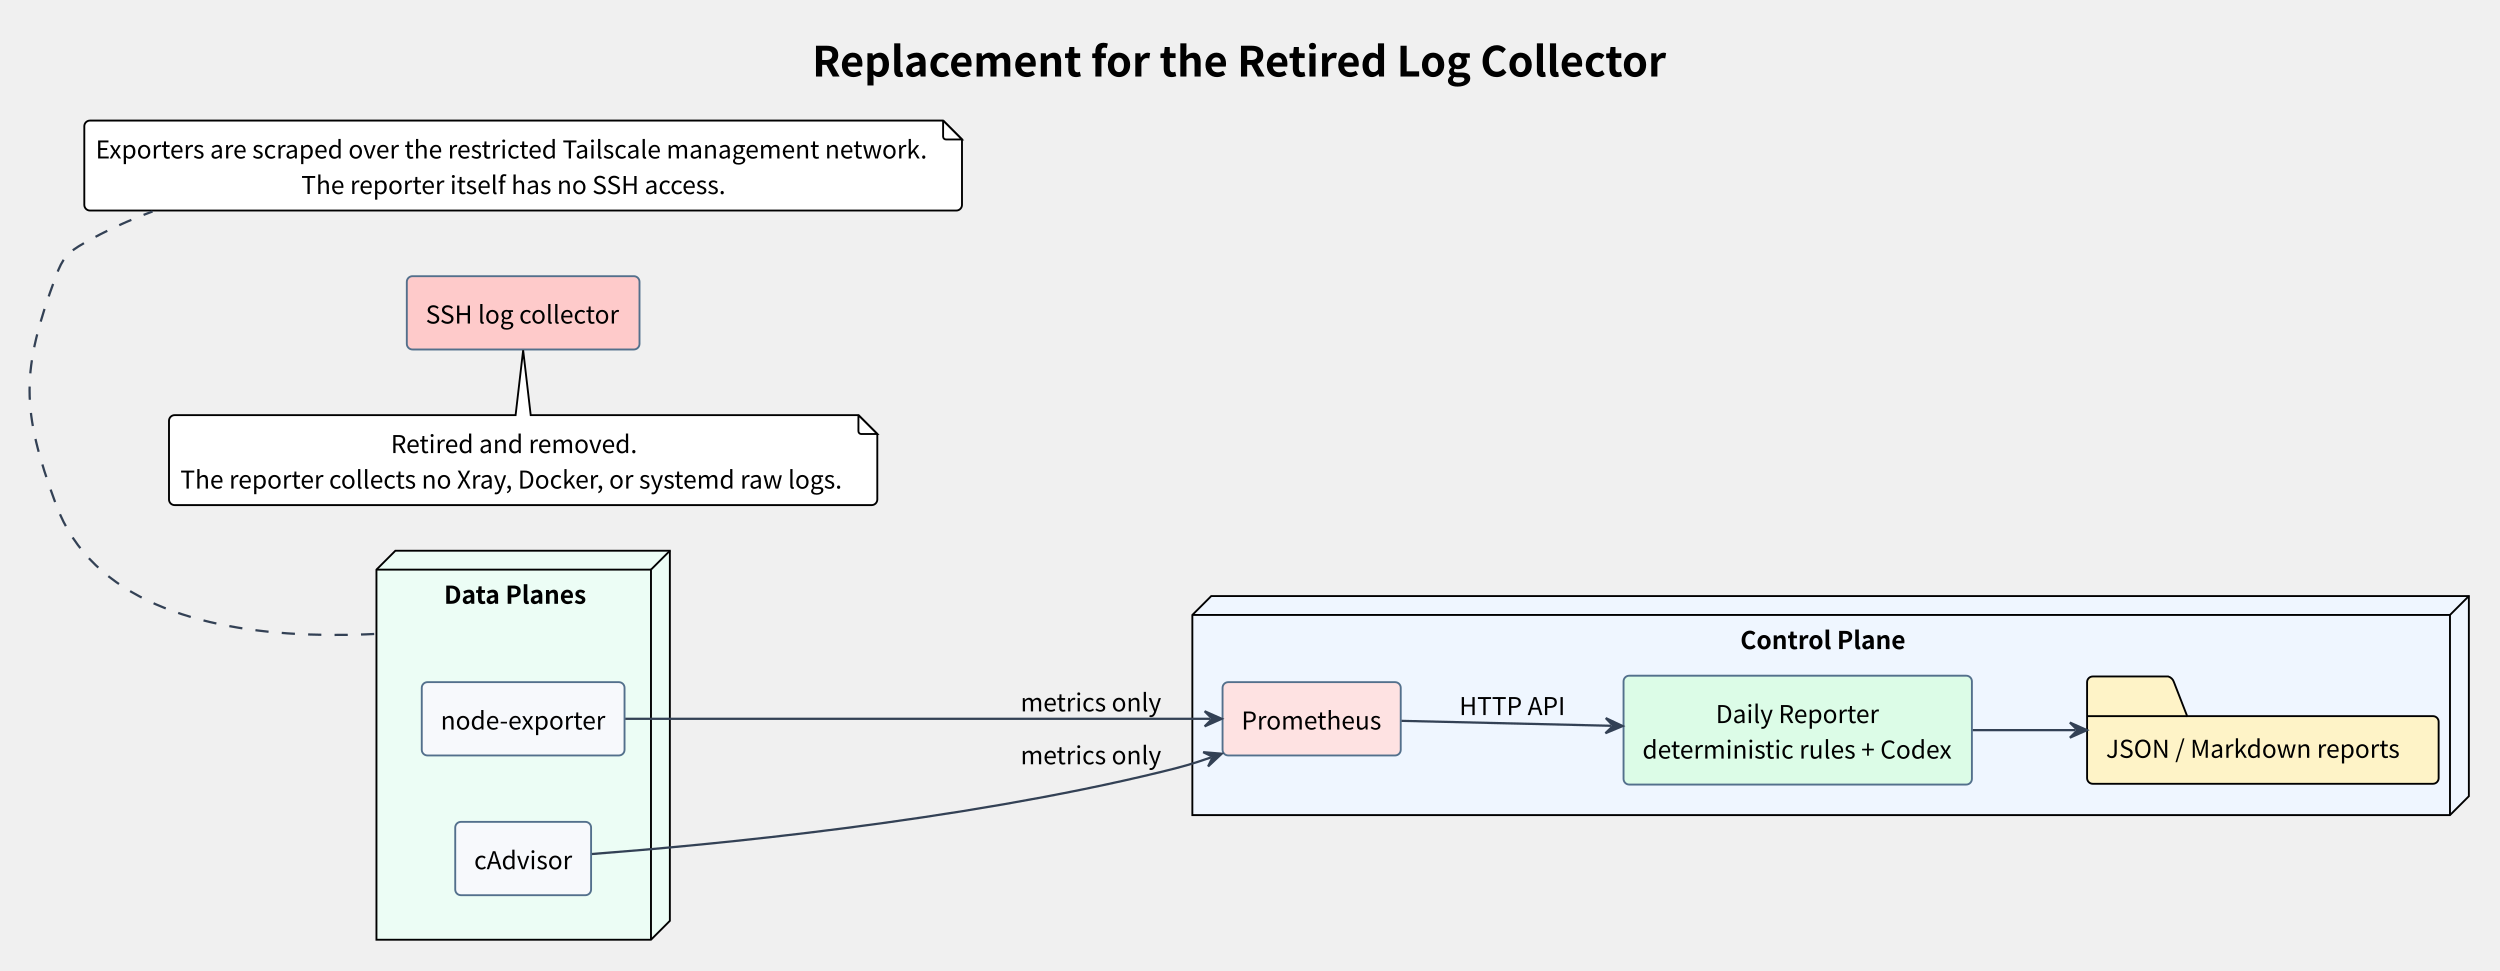
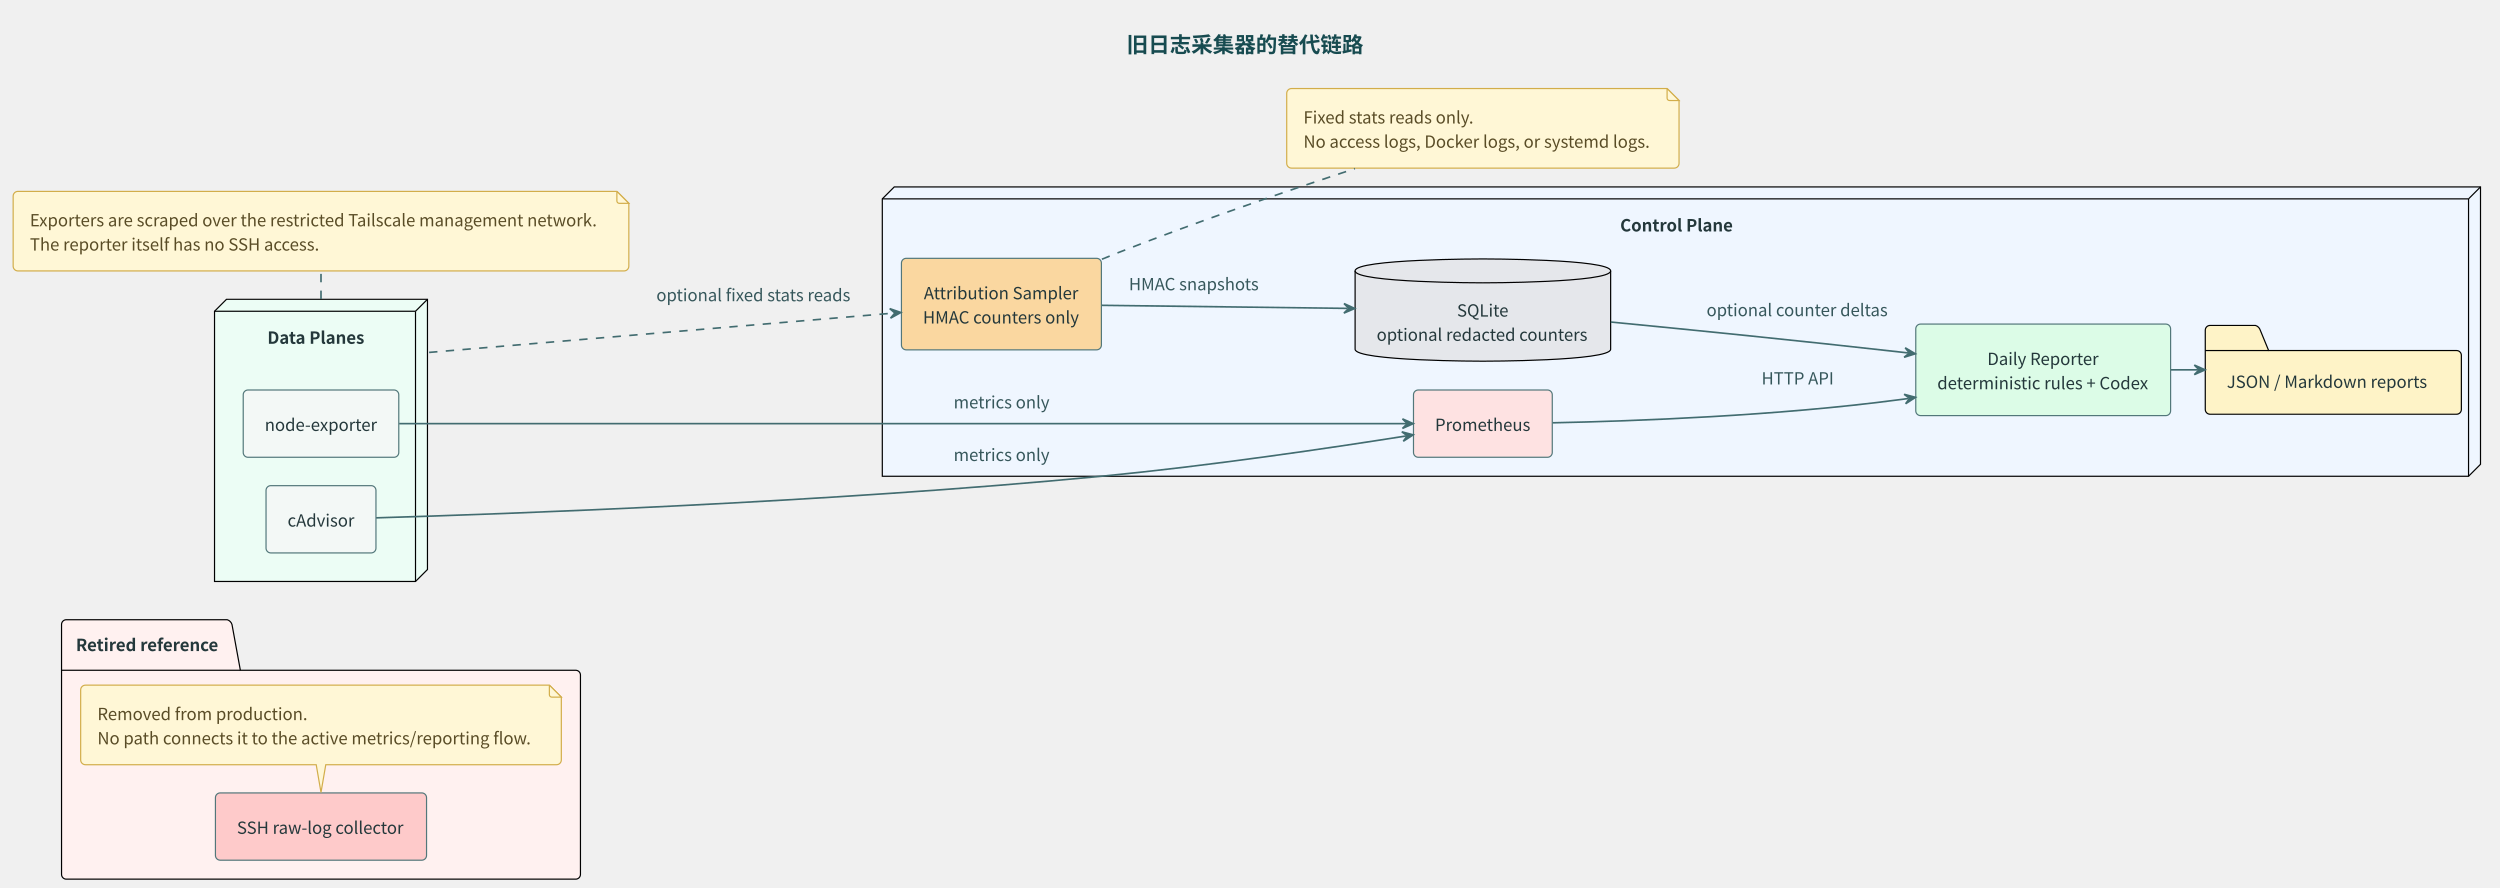
- <svg xmlns="http://www.w3.org/2000/svg" contentStyleType="text/css" data-diagram-type="DESCRIPTION" height="514px" preserveAspectRatio="none" style="width:1324px;height:514px;background:#FFFFFF;" version="1.1" viewBox="0 0 1324 514" width="1324px" zoomAndPan="magnify">
+ <svg xmlns="http://www.w3.org/2000/svg" contentStyleType="text/css" data-diagram-type="DESCRIPTION" height="742px" preserveAspectRatio="none" style="width:2091px;height:742px;background:#FFFFFF;" version="1.1" viewBox="0 0 2091 742" width="2091px" zoomAndPan="magnify">
  <defs />
  <g>
    <g class="title" data-source-line="4">
-       <text fill="#000000" font-family="Noto Sans CJK SC" font-size="22" font-weight="bold" lengthAdjust="spacing" textLength="455.226" x="430.142" y="40.52">Replacement for the Retired Log Collector</text>
+       <text fill="#174B50" font-family="Noto Sans CJK SC" font-size="18" font-weight="bold" lengthAdjust="spacing" textLength="197.999" x="942.346" y="43.88">旧日志采集器的替代链路</text>
    </g>
    <g class="cluster" data-entity="nodes" data-source-line="6" data-uid="ent0002" id="cluster_nodes">
-       <polygon fill="#ECFDF5" points="199.37,301.676,209.37,291.676,354.76,291.676,354.76,487.676,344.76,497.676,199.37,497.676,199.37,301.676" style="stroke:#000000;stroke-width:1;" />
-       <line style="stroke:#000000;stroke-width:1;" x1="344.76" x2="354.76" y1="301.676" y2="291.676" />
-       <line style="stroke:#000000;stroke-width:1;" x1="199.37" x2="344.76" y1="301.676" y2="301.676" />
-       <line style="stroke:#000000;stroke-width:1;" x1="344.76" x2="344.76" y1="301.676" y2="497.676" />
-       <text fill="#000000" font-family="Noto Sans CJK SC" font-size="13" font-weight="bold" lengthAdjust="spacing" textLength="75.842" x="235.144" y="319.756">Data Planes</text>
+       <polygon fill="#ECFDF5" points="179.43,260.334,189.43,250.334,357.53,250.334,357.53,476.334,347.53,486.334,179.43,486.334,179.43,260.334" style="stroke:#000000;stroke-width:1;" />
+       <line style="stroke:#000000;stroke-width:1;" x1="347.53" x2="357.53" y1="260.334" y2="250.334" />
+       <line style="stroke:#000000;stroke-width:1;" x1="179.43" x2="347.53" y1="260.334" y2="260.334" />
+       <line style="stroke:#000000;stroke-width:1;" x1="347.53" x2="347.53" y1="260.334" y2="486.334" />
+       <text fill="#24383B" font-family="Noto Sans CJK SC" font-size="14" font-weight="bold" lengthAdjust="spacing" textLength="81.676" x="223.642" y="287.574">Data Planes</text>
    </g>
    <g class="cluster" data-entity="control" data-source-line="11" data-uid="ent0005" id="cluster_control">
-       <polygon fill="#EFF6FF" points="631.47,325.676,641.47,315.676,1307.51,315.676,1307.51,421.676,1297.51,431.676,631.47,431.676,631.47,325.676" style="stroke:#000000;stroke-width:1;" />
-       <line style="stroke:#000000;stroke-width:1;" x1="1297.51" x2="1307.51" y1="325.676" y2="315.676" />
-       <line style="stroke:#000000;stroke-width:1;" x1="631.47" x2="1297.51" y1="325.676" y2="325.676" />
-       <line style="stroke:#000000;stroke-width:1;" x1="1297.51" x2="1297.51" y1="325.676" y2="431.676" />
-       <text fill="#000000" font-family="Noto Sans CJK SC" font-size="13" font-weight="bold" lengthAdjust="spacing" textLength="87.659" x="921.66" y="343.756">Control Plane</text>
+       <polygon fill="#EFF6FF" points="737.96,166.334,747.96,156.334,2074.69,156.334,2074.69,388.334,2064.69,398.334,737.96,398.334,737.96,166.334" style="stroke:#000000;stroke-width:1;" />
+       <line style="stroke:#000000;stroke-width:1;" x1="2064.69" x2="2074.69" y1="166.334" y2="156.334" />
+       <line style="stroke:#000000;stroke-width:1;" x1="737.96" x2="2064.69" y1="166.334" y2="166.334" />
+       <line style="stroke:#000000;stroke-width:1;" x1="2064.69" x2="2064.69" y1="166.334" y2="398.334" />
+       <text fill="#24383B" font-family="Noto Sans CJK SC" font-size="14" font-weight="bold" lengthAdjust="spacing" textLength="94.402" x="1355.124" y="193.574">Control Plane</text>
+     </g>
+     <g class="cluster" data-entity="Retired reference" data-source-line="27" data-uid="ent0018" id="cluster_Retired reference">
+       <path d="M55.47,518.334 L190.038,518.334 A6,6 0 0 1 194.038,522.334 L201.038,560.606 L481.49,560.606 A4,4 0 0 1 485.49,564.606 L485.49,731.334 A4,4 0 0 1 481.49,735.334 L55.47,735.334 A4,4 0 0 1 51.47,731.334 L51.47,522.334 A4,4 0 0 1 55.47,518.334" fill="#FFF1F0" style="stroke:#000000;stroke-width:1;" />
+       <line style="stroke:#000000;stroke-width:1;" x1="51.47" x2="201.038" y1="560.606" y2="560.606" />
+       <text fill="#24383B" font-family="Noto Sans CJK SC" font-size="14" font-weight="bold" lengthAdjust="spacing" textLength="120.568" x="63.47" y="544.574">Retired reference</text>
    </g>
    <g class="entity" data-entity="nodeExporter" data-source-line="7" data-uid="ent0003" id="entity_nodeExporter">
-       <rect fill="#F7F9FC" height="38.824" rx="3" ry="3" style="stroke:#53708C;stroke-width:1;" width="107.386" x="223.37" y="361.266" />
-       <text fill="#000000" font-family="Noto Sans CJK SC" font-size="13" lengthAdjust="spacing" textLength="87.386" x="233.37" y="386.346">node-exporter</text>
+       <rect fill="#F3F8F6" height="56.272" rx="4" ry="4" style="stroke:#52777A;stroke-width:1;" width="130.108" x="203.43" y="326.194" />
+       <text fill="#24383B" font-family="Noto Sans CJK SC" font-size="14" lengthAdjust="spacing" textLength="94.108" x="221.43" y="360.434">node-exporter</text>
    </g>
    <g class="entity" data-entity="cadvisor" data-source-line="8" data-uid="ent0004" id="entity_cadvisor">
-       <rect fill="#F7F9FC" height="38.824" rx="3" ry="3" style="stroke:#53708C;stroke-width:1;" width="71.948" x="241.09" y="435.266" />
-       <text fill="#000000" font-family="Noto Sans CJK SC" font-size="13" lengthAdjust="spacing" textLength="51.948" x="251.09" y="460.346">cAdvisor</text>
+       <rect fill="#F3F8F6" height="56.272" rx="4" ry="4" style="stroke:#52777A;stroke-width:1;" width="91.944" x="222.51" y="406.194" />
+       <text fill="#24383B" font-family="Noto Sans CJK SC" font-size="14" lengthAdjust="spacing" textLength="55.944" x="240.51" y="440.434">cAdvisor</text>
    </g>
    <g class="entity" data-entity="prometheus" data-source-line="12" data-uid="ent0006" id="entity_prometheus">
-       <rect fill="#FEE2E2" height="38.824" rx="3" ry="3" style="stroke:#53708C;stroke-width:1;" width="94.36" x="647.47" y="361.266" />
-       <text fill="#000000" font-family="Noto Sans CJK SC" font-size="13" lengthAdjust="spacing" textLength="74.36" x="657.47" y="386.346">Prometheus</text>
+       <rect fill="#FEE2E2" height="56.272" rx="4" ry="4" style="stroke:#52777A;stroke-width:1;" width="116.08" x="1182.24" y="326.194" />
+       <text fill="#24383B" font-family="Noto Sans CJK SC" font-size="14" lengthAdjust="spacing" textLength="80.08" x="1200.24" y="360.434">Prometheus</text>
    </g>
-     <g class="entity" data-entity="reporter" data-source-line="13" data-uid="ent0007" id="entity_reporter">
-       <rect fill="#DCFCE7" height="57.648" rx="3" ry="3" style="stroke:#53708C;stroke-width:1;" width="184.489" x="859.83" y="357.856" />
-       <text fill="#000000" font-family="Noto Sans CJK SC" font-size="13" lengthAdjust="spacing" textLength="86.801" x="908.674" y="382.936">Daily Reporter</text>
-       <text fill="#000000" font-family="Noto Sans CJK SC" font-size="13" lengthAdjust="spacing" textLength="164.489" x="869.83" y="401.76">deterministic rules + Codex</text>
+     <g class="entity" data-entity="sampler" data-source-line="13" data-uid="ent0007" id="entity_sampler">
+       <rect fill="#FAD7A0" height="76.544" rx="4" ry="4" style="stroke:#52777A;stroke-width:1;" width="167.25" x="753.96" y="216.064" />
+       <text fill="#24383B" font-family="Noto Sans CJK SC" font-size="14" lengthAdjust="spacing" textLength="129.821" x="772.674" y="250.304">Attribution Sampler</text>
+       <text fill="#24383B" font-family="Noto Sans CJK SC" font-size="14" lengthAdjust="spacing" textLength="131.25" x="771.96" y="270.576">HMAC counters only</text>
    </g>
-     <g class="entity" data-entity="reports" data-source-line="14" data-uid="ent0008" id="entity_reports">
-       <path d="M1108.32,358.266 L1148.32,358.266 A4.5,4.5 0 0 1 1151.32,361.266 L1158.32,379.266 L1288.502,379.266 A3,3 0 0 1 1291.502,382.266 L1291.502,412.09 A3,3 0 0 1 1288.502,415.09 L1108.32,415.09 A3,3 0 0 1 1105.32,412.09 L1105.32,361.266 A3,3 0 0 1 1108.32,358.266" fill="#FEF3C7" style="stroke:#000000;stroke-width:1;" />
-       <line style="stroke:#000000;stroke-width:1;" x1="1105.32" x2="1158.32" y1="379.266" y2="379.266" />
-       <text fill="#000000" font-family="Noto Sans CJK SC" font-size="13" lengthAdjust="spacing" textLength="156.182" x="1115.32" y="401.346">JSON / Markdown reports</text>
+     <g class="entity" data-entity="snapshots" data-source-line="14" data-uid="ent0008" id="entity_snapshots">
+       <path d="M1133.41,226.564 C1133.41,216.564 1240.275,216.564 1240.275,216.564 C1240.275,216.564 1347.139,216.564 1347.139,226.564 L1347.139,292.108 C1347.139,302.108 1240.275,302.108 1240.275,302.108 C1240.275,302.108 1133.41,302.108 1133.41,292.108 L1133.41,226.564" fill="#E5E7EB" style="stroke:#000000;stroke-width:1;" />
+       <path d="M1133.41,226.564 C1133.41,236.564 1240.275,236.564 1240.275,236.564 C1240.275,236.564 1347.139,236.564 1347.139,226.564" fill="none" style="stroke:#000000;stroke-width:1;" />
+       <text fill="#24383B" font-family="Noto Sans CJK SC" font-size="14" lengthAdjust="spacing" textLength="43.218" x="1218.666" y="264.804">SQLite</text>
+       <text fill="#24383B" font-family="Noto Sans CJK SC" font-size="14" lengthAdjust="spacing" textLength="177.729" x="1151.41" y="285.076">optional redacted counters</text>
    </g>
-     <g class="entity" data-entity="oldCollector" data-source-line="22" data-uid="ent0013" id="entity_oldCollector">
-       <rect fill="#FECACA" height="38.824" rx="3" ry="3" style="stroke:#53708C;stroke-width:1;" width="123.233" x="215.45" y="146.266" />
-       <text fill="#000000" font-family="Noto Sans CJK SC" font-size="13" lengthAdjust="spacing" textLength="103.233" x="225.45" y="171.346">SSH log collector</text>
+     <g class="entity" data-entity="reporter" data-source-line="15" data-uid="ent0009" id="entity_reporter">
+       <rect fill="#DCFCE7" height="76.544" rx="4" ry="4" style="stroke:#52777A;stroke-width:1;" width="213.141" x="1602.35" y="271.064" />
+       <text fill="#24383B" font-family="Noto Sans CJK SC" font-size="14" lengthAdjust="spacing" textLength="93.478" x="1662.182" y="305.304">Daily Reporter</text>
+       <text fill="#24383B" font-family="Noto Sans CJK SC" font-size="14" lengthAdjust="spacing" textLength="177.141" x="1620.35" y="325.576">deterministic rules + Codex</text>
    </g>
-     <g class="entity" data-entity="GMN15" data-source-line="25" data-uid="ent0016" id="entity_GMN15">
-       <path d="M89.5,222.856 L89.5,264.504 A3,3 0 0 0 92.5,267.504 L461.62,267.504 A3,3 0 0 0 464.62,264.504 L464.62,229.856 L454.62,219.856 L281.06,219.856 L277.06,185.476 L273.06,219.856 L92.5,219.856 A3,3 0 0 0 89.5,222.856" fill="#FFFFFF" style="stroke:#000000;stroke-width:1;" />
-       <path d="M454.62,219.856 L454.62,228.356 A1.5,1.5 0 0 0 456.12,229.856 L464.62,229.856 L454.62,219.856" fill="#FFFFFF" style="stroke:#000000;stroke-width:1;" />
-       <text fill="#000000" font-family="Noto Sans CJK SC" font-size="13" lengthAdjust="spacing" textLength="131.183" x="206.969" y="239.936">Retired and removed.</text>
-       <text fill="#000000" font-family="Noto Sans CJK SC" font-size="13" lengthAdjust="spacing" textLength="354.12" x="95.5" y="258.76">The reporter collects no Xray, Docker, or systemd raw logs.</text>
+     <g class="entity" data-entity="reports" data-source-line="16" data-uid="ent0010" id="entity_reports">
+       <path d="M1848.49,272.194 L1886.49,272.194 A6,6 0 0 1 1890.49,276.194 L1897.49,293.194 L2054.685,293.194 A4,4 0 0 1 2058.685,297.194 L2058.685,342.466 A4,4 0 0 1 2054.685,346.466 L1848.49,346.466 A4,4 0 0 1 1844.49,342.466 L1844.49,276.194 A4,4 0 0 1 1848.49,272.194" fill="#FEF3C7" style="stroke:#000000;stroke-width:1;" />
+       <line style="stroke:#000000;stroke-width:1;" x1="1844.49" x2="1897.49" y1="293.194" y2="293.194" />
+       <text fill="#24383B" font-family="Noto Sans CJK SC" font-size="14" lengthAdjust="spacing" textLength="168.195" x="1862.49" y="324.434">JSON / Markdown reports</text>
    </g>
-     <g class="entity" data-entity="GMN18" data-source-line="30" data-uid="ent0019" id="entity_GMN18">
-       <path d="M44.65,66.856 L44.65,108.504 A3,3 0 0 0 47.65,111.504 L506.47,111.504 A3,3 0 0 0 509.47,108.504 L509.47,73.856 L499.47,63.856 L47.65,63.856 A3,3 0 0 0 44.65,66.856" fill="#FFFFFF" style="stroke:#000000;stroke-width:1;" />
-       <path d="M499.47,63.856 L499.47,72.356 A1.5,1.5 0 0 0 500.97,73.856 L509.47,73.856 L499.47,63.856" fill="#FFFFFF" style="stroke:#000000;stroke-width:1;" />
-       <text fill="#000000" font-family="Noto Sans CJK SC" font-size="13" lengthAdjust="spacing" textLength="443.82" x="50.65" y="83.936">Exporters are scraped over the restricted Tailscale management network.</text>
-       <text fill="#000000" font-family="Noto Sans CJK SC" font-size="13" lengthAdjust="spacing" textLength="226.031" x="159.545" y="102.76">The reporter itself has no SSH access.</text>
+     <g class="entity" data-entity="oldCollector" data-source-line="28" data-uid="ent0019" id="entity_oldCollector">
+       <rect fill="#FECACA" height="56.272" rx="4" ry="4" style="stroke:#52777A;stroke-width:1;" width="176.573" x="180.19" y="663.194" />
+       <text fill="#24383B" font-family="Noto Sans CJK SC" font-size="14" lengthAdjust="spacing" textLength="140.573" x="198.19" y="697.434">SSH raw-log collector</text>
    </g>
-     <g class="link" data-entity-1="nodeExporter" data-entity-2="prometheus" data-source-line="17" data-uid="lnk9" id="link_nodeExporter_prometheus">
-       <path d="M331.12,380.676 C413.07,380.676 563.1,380.676 640.99,380.676" fill="none" id="nodeExporter-to-prometheus" style="stroke:#334155;stroke-width:1.2;" />
-       <polygon fill="#334155" points="646.99,380.676,637.99,376.676,641.99,380.676,637.99,384.676,646.99,380.676" style="stroke:#334155;stroke-width:1.2;" />
-       <text fill="#000000" font-family="Noto Sans CJK SC" font-size="13" lengthAdjust="spacing" textLength="74.659" x="540.47" y="376.756">metrics only</text>
+     <g class="entity" data-entity="GMN20" data-source-line="30" data-uid="ent0021" id="entity_GMN20">
+       <path d="M67.47,577.064 L67.47,635.608 A4,4 0 0 0 71.47,639.608 L264.48,639.608 L268.48,662.784 L272.48,639.608 L465.491,639.608 A4,4 0 0 0 469.491,635.608 L469.491,583.064 L459.491,573.064 L71.47,573.064 A4,4 0 0 0 67.47,577.064" fill="#FFF7D6" style="stroke:#D2AD4A;stroke-width:1;" />
+       <path d="M459.491,573.064 L459.491,581.064 A2,2 0 0 0 461.491,583.064 L469.491,583.064 L459.491,573.064" fill="#FFF7D6" style="stroke:#D2AD4A;stroke-width:1;" />
+       <text fill="#594C26" font-family="Noto Sans CJK SC" font-size="14" lengthAdjust="spacing" textLength="176.483" x="81.47" y="602.304">Removed from production.</text>
+       <text fill="#594C26" font-family="Noto Sans CJK SC" font-size="14" lengthAdjust="spacing" textLength="365.021" x="81.47" y="622.576">No path connects it to the active metrics/reporting flow.</text>
    </g>
-     <g class="link" data-entity-1="cadvisor" data-entity-2="prometheus" data-source-line="18" data-uid="lnk10" id="link_cadvisor_prometheus">
-       <path d="M313.49,452.286 C375.45,447.566 507.22,435.136 615.47,408.676 C625.84,406.146 631.073,404.706 641.343,401.136" fill="none" id="cadvisor-to-prometheus" style="stroke:#334155;stroke-width:1.2;" />
-       <polygon fill="#334155" points="647.01,399.166,637.196,398.343,642.287,400.808,639.822,405.899,647.01,399.166" style="stroke:#334155;stroke-width:1.2;" />
-       <text fill="#000000" font-family="Noto Sans CJK SC" font-size="13" lengthAdjust="spacing" textLength="74.659" x="540.47" y="404.756">metrics only</text>
+     <g class="entity" data-entity="GMN23" data-source-line="36" data-uid="ent0024" id="entity_GMN23">
+       <path d="M1076.21,78.064 L1076.21,136.608 A4,4 0 0 0 1080.21,140.608 L1400.353,140.608 A4,4 0 0 0 1404.353,136.608 L1404.353,84.064 L1394.353,74.064 L1080.21,74.064 A4,4 0 0 0 1076.21,78.064" fill="#FFF7D6" style="stroke:#D2AD4A;stroke-width:1;" />
+       <path d="M1394.353,74.064 L1394.353,82.064 A2,2 0 0 0 1396.353,84.064 L1404.353,84.064 L1394.353,74.064" fill="#FFF7D6" style="stroke:#D2AD4A;stroke-width:1;" />
+       <text fill="#594C26" font-family="Noto Sans CJK SC" font-size="14" lengthAdjust="spacing" textLength="144.423" x="1090.21" y="103.304">Fixed stats reads only.</text>
+       <text fill="#594C26" font-family="Noto Sans CJK SC" font-size="14" lengthAdjust="spacing" textLength="291.143" x="1090.21" y="123.576">No access logs, Docker logs, or systemd logs.</text>
    </g>
-     <g class="link" data-entity-1="prometheus" data-entity-2="reporter" data-source-line="19" data-uid="lnk11" id="link_prometheus_reporter">
-       <path d="M742.21,381.766 C774.87,382.536 813.632,383.446 853.332,384.376" fill="none" id="prometheus-to-reporter" style="stroke:#334155;stroke-width:1.2;" />
-       <polygon fill="#334155" points="859.33,384.516,850.426,380.306,854.331,384.399,850.239,388.304,859.33,384.516" style="stroke:#334155;stroke-width:1.2;" />
-       <text fill="#000000" font-family="Noto Sans CJK SC" font-size="13" lengthAdjust="spacing" textLength="56.121" x="772.83" y="378.696">HTTP API</text>
+     <g class="entity" data-entity="GMN26" data-source-line="41" data-uid="ent0027" id="entity_GMN26">
+       <path d="M11,164.064 L11,222.608 A4,4 0 0 0 15,226.608 L521.958,226.608 A4,4 0 0 0 525.958,222.608 L525.958,170.064 L515.958,160.064 L15,160.064 A4,4 0 0 0 11,164.064" fill="#FFF7D6" style="stroke:#D2AD4A;stroke-width:1;" />
+       <path d="M515.958,160.064 L515.958,168.064 A2,2 0 0 0 517.958,170.064 L525.958,170.064 L515.958,160.064" fill="#FFF7D6" style="stroke:#D2AD4A;stroke-width:1;" />
+       <text fill="#594C26" font-family="Noto Sans CJK SC" font-size="14" lengthAdjust="spacing" textLength="477.958" x="25" y="189.304">Exporters are scraped over the restricted Tailscale management network.</text>
+       <text fill="#594C26" font-family="Noto Sans CJK SC" font-size="14" lengthAdjust="spacing" textLength="243.417" x="25" y="209.576">The reporter itself has no SSH access.</text>
    </g>
-     <g class="link" data-entity-1="reporter" data-entity-2="reports" data-source-line="20" data-uid="lnk12" id="link_reporter_reports">
-       <path d="M1044.76,386.676 C1064.53,386.676 1079.43,386.676 1099.22,386.676" fill="none" id="reporter-to-reports" style="stroke:#334155;stroke-width:1.2;" />
-       <polygon fill="#334155" points="1105.22,386.676,1096.22,382.676,1100.22,386.676,1096.22,390.676,1105.22,386.676" style="stroke:#334155;stroke-width:1.2;" />
+     <g class="link" data-entity-1="nodeExporter" data-entity-2="prometheus" data-source-line="19" data-uid="lnk11" id="link_nodeExporter_prometheus">
+       <path d="M333.86,354.334 C512.49,354.334 1006.3,354.334 1176.04,354.334" fill="none" id="nodeExporter-to-prometheus" style="stroke:#426C70;stroke-width:1.4;" />
+       <polygon fill="#426C70" points="1182.04,354.334,1173.04,350.334,1177.04,354.334,1173.04,358.334,1182.04,354.334" style="stroke:#426C70;stroke-width:1.4;" />
+       <text fill="#36575B" font-family="Noto Sans CJK SC" font-size="14" lengthAdjust="spacing" textLength="80.402" x="797.58" y="341.574">metrics only</text>
    </g>
-     <g class="link" data-entity-1="nodes" data-entity-2="GMN18" data-source-line="30" data-uid="lnk20" id="link_nodes_GMN18">
-       <path d="M198.172,335.764 C196.548,335.843 194.911,335.913 193.264,335.975 C189.97,336.098 186.631,336.187 183.259,336.235 C176.515,336.332 169.637,336.267 162.709,335.997 C107.282,333.836 48.64,318.506 29.65,267.176 C11,216.736 11,196.616 29.65,146.176 C33.21,136.566 35.76,133.756 44.65,128.676 C56.04,122.176 68.21,116.666 80.8,111.996" fill="none" id="nodes-GMN18" style="stroke:#334155;stroke-width:1.2;stroke-dasharray:7,7;" />
+     <g class="link" data-entity-1="cadvisor" data-entity-2="prometheus" data-source-line="20" data-uid="lnk12" id="link_cadvisor_prometheus">
+       <path d="M314.61,433.124 C420.66,429.984 693.93,420.294 921.21,398.334 C1012.76,389.484 1112.504,374.702 1176.064,364.642" fill="none" id="cadvisor-to-prometheus" style="stroke:#426C70;stroke-width:1.4;" />
+       <polygon fill="#426C70" points="1181.99,363.704,1172.475,361.16,1177.052,364.486,1173.726,369.062,1181.99,363.704" style="stroke:#426C70;stroke-width:1.4;" />
+       <text fill="#36575B" font-family="Noto Sans CJK SC" font-size="14" lengthAdjust="spacing" textLength="80.402" x="797.58" y="385.574">metrics only</text>
+     </g>
+     <g class="link" data-entity-1="nodes" data-entity-2="sampler" data-source-line="21" data-uid="lnk13" id="link_nodes_sampler">
+       <path d="M358.901,294.763 C359.527,294.71 360.156,294.657 360.786,294.604 C363.31,294.39 365.871,294.173 368.469,293.953 C373.665,293.514 379.007,293.062 384.48,292.598 C406.375,290.745 430.373,288.714 455.539,286.584 C556.2,278.064 669.546,268.47 747.501,261.87" fill="none" id="nodes-to-sampler" style="stroke:#426C70;stroke-width:1.4;stroke-dasharray:7,7;" />
+       <polygon fill="#426C70" points="753.48,261.364,744.175,258.137,748.498,261.786,744.85,266.109,753.48,261.364" style="stroke:#426C70;stroke-width:1.4;" />
+       <text fill="#36575B" font-family="Noto Sans CJK SC" font-size="14" lengthAdjust="spacing" textLength="164.233" x="548.96" y="251.944">optional fixed stats reads</text>
+     </g>
+     <g class="link" data-entity-1="prometheus" data-entity-2="reporter" data-source-line="22" data-uid="lnk14" id="link_prometheus_reporter">
+       <path d="M1298.64,353.634 C1367.66,352.194 1486.94,347.784 1588.35,334.334 C1592.87,333.734 1591.545,334.007 1596.195,333.267" fill="none" id="prometheus-to-reporter" style="stroke:#426C70;stroke-width:1.4;" />
+       <polygon fill="#426C70" points="1602.12,332.324,1592.603,329.788,1597.182,333.11,1593.861,337.689,1602.12,332.324" style="stroke:#426C70;stroke-width:1.4;" />
+       <text fill="#36575B" font-family="Noto Sans CJK SC" font-size="14" lengthAdjust="spacing" textLength="60.438" x="1473.35" y="321.574">HTTP API</text>
+     </g>
+     <g class="link" data-entity-1="sampler" data-entity-2="snapshots" data-source-line="23" data-uid="lnk15" id="link_sampler_snapshots">
+       <path d="M921.61,255.374 C982.93,256.134 1060.89,257.11 1127.091,257.93" fill="none" id="sampler-to-snapshots" style="stroke:#426C70;stroke-width:1.4;" />
+       <polygon fill="#426C70" points="1133.09,258.004,1124.14,253.893,1128.09,257.942,1124.041,261.892,1133.09,258.004" style="stroke:#426C70;stroke-width:1.4;" />
+       <text fill="#36575B" font-family="Noto Sans CJK SC" font-size="14" lengthAdjust="spacing" textLength="109.157" x="944.21" y="242.784">HMAC snapshots</text>
+     </g>
+     <g class="link" data-entity-1="snapshots" data-entity-2="reporter" data-source-line="24" data-uid="lnk16" id="link_snapshots_reporter">
+       <path d="M1347.3,269.354 C1416.06,276.014 1507.56,285.194 1588.35,294.334 C1592.82,294.844 1591.421,294.666 1596.031,295.206" fill="none" id="snapshots-to-reporter" style="stroke:#426C70;stroke-width:1.4;" />
+       <polygon fill="#426C70" points="1601.99,295.904,1593.516,290.884,1597.024,295.322,1592.586,298.83,1601.99,295.904" style="stroke:#426C70;stroke-width:1.4;" />
+       <text fill="#36575B" font-family="Noto Sans CJK SC" font-size="14" lengthAdjust="spacing" textLength="152.697" x="1427.35" y="264.444">optional counter deltas</text>
+     </g>
+     <g class="link" data-entity-1="reporter" data-entity-2="reports" data-source-line="25" data-uid="lnk17" id="link_reporter_reports">
+       <path d="M1815.83,309.334 C1825.29,309.334 1828.87,309.334 1838.33,309.334" fill="none" id="reporter-to-reports" style="stroke:#426C70;stroke-width:1.4;" />
+       <polygon fill="#426C70" points="1844.33,309.334,1835.33,305.334,1839.33,309.334,1835.33,313.334,1844.33,309.334" style="stroke:#426C70;stroke-width:1.4;" />
+     </g>
+     <g class="link" data-entity-1="sampler" data-entity-2="GMN23" data-source-line="36" data-uid="lnk25" id="link_sampler_GMN23">
+       <path d="M921.66,216.804 C926.23,214.914 930.76,213.074 935.21,211.334 C1000.25,185.794 1074.44,160.354 1133.25,141.024" fill="none" id="sampler-GMN23" style="stroke:#426C70;stroke-width:1.4;stroke-dasharray:7,7;" />
+     </g>
+     <g class="link" data-entity-1="nodes" data-entity-2="GMN26" data-source-line="41" data-uid="lnk28" id="link_nodes_GMN26">
+       <path d="M268.48,250.073 C268.48,248.516 268.48,246.958 268.48,245.4 C268.48,239.168 268.48,232.936 268.48,226.704" fill="none" id="nodes-GMN26" style="stroke:#426C70;stroke-width:1.4;stroke-dasharray:7,7;" />
    </g>
  </g>
</svg>
